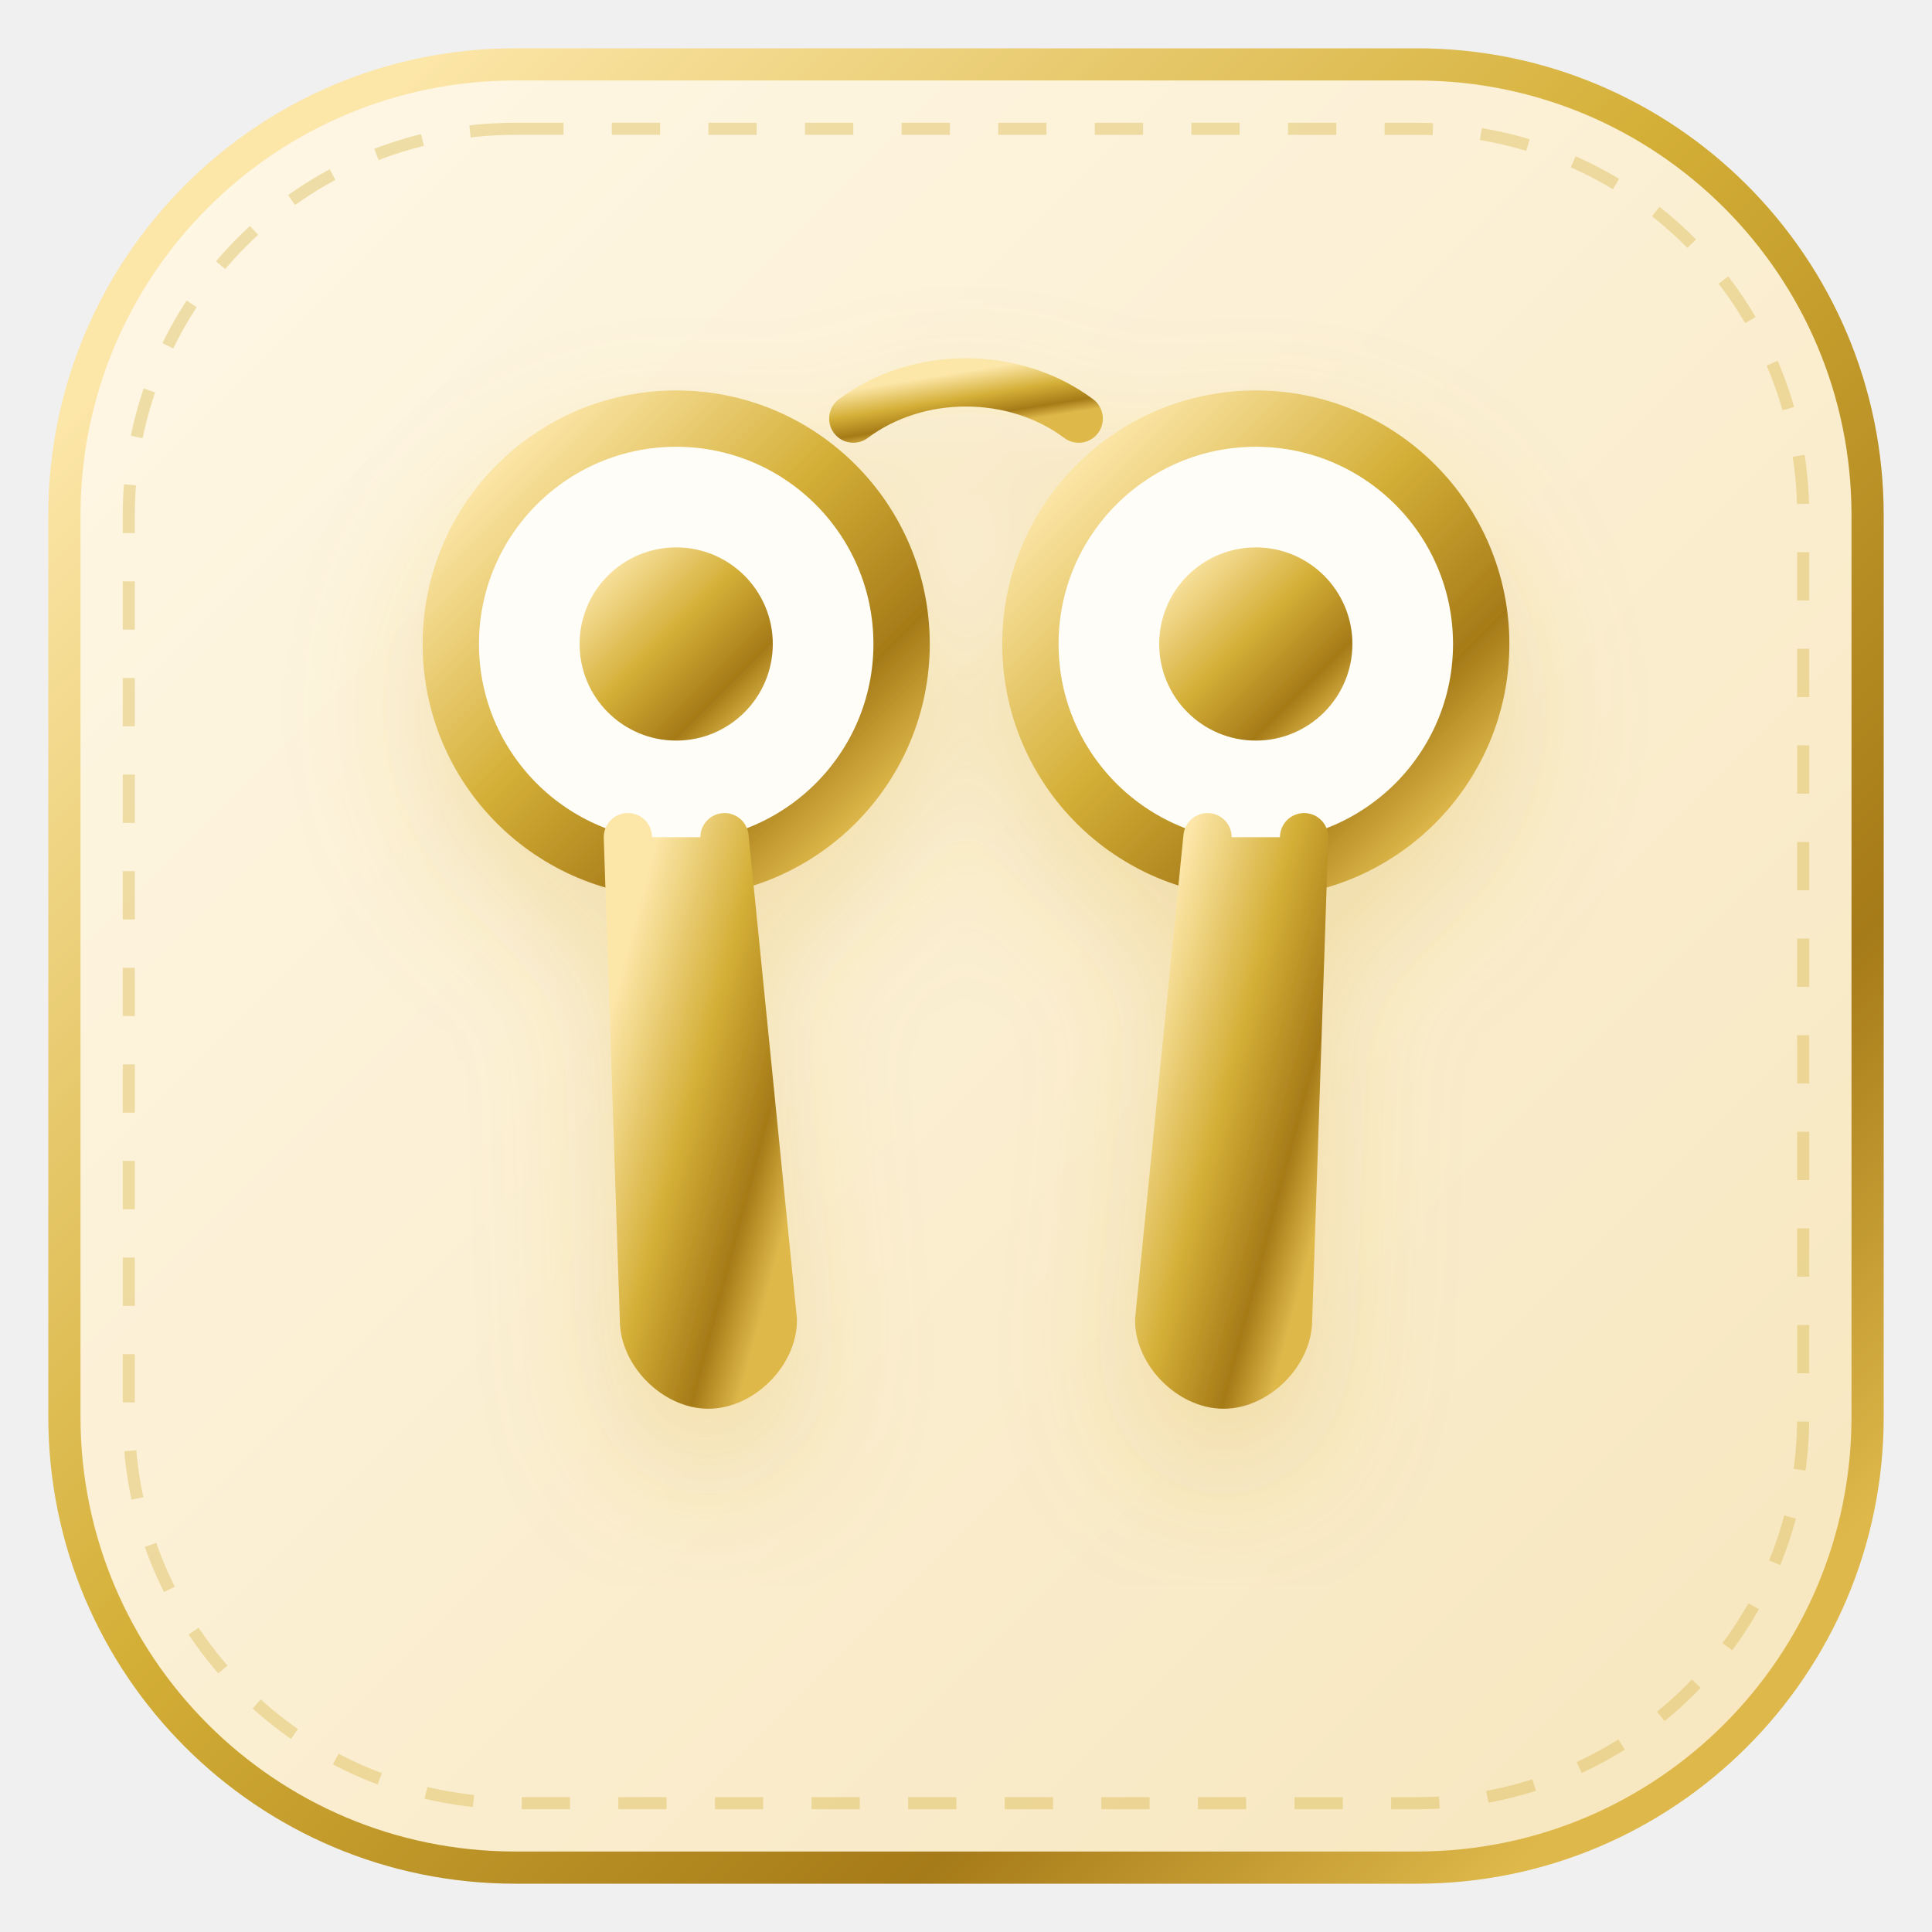
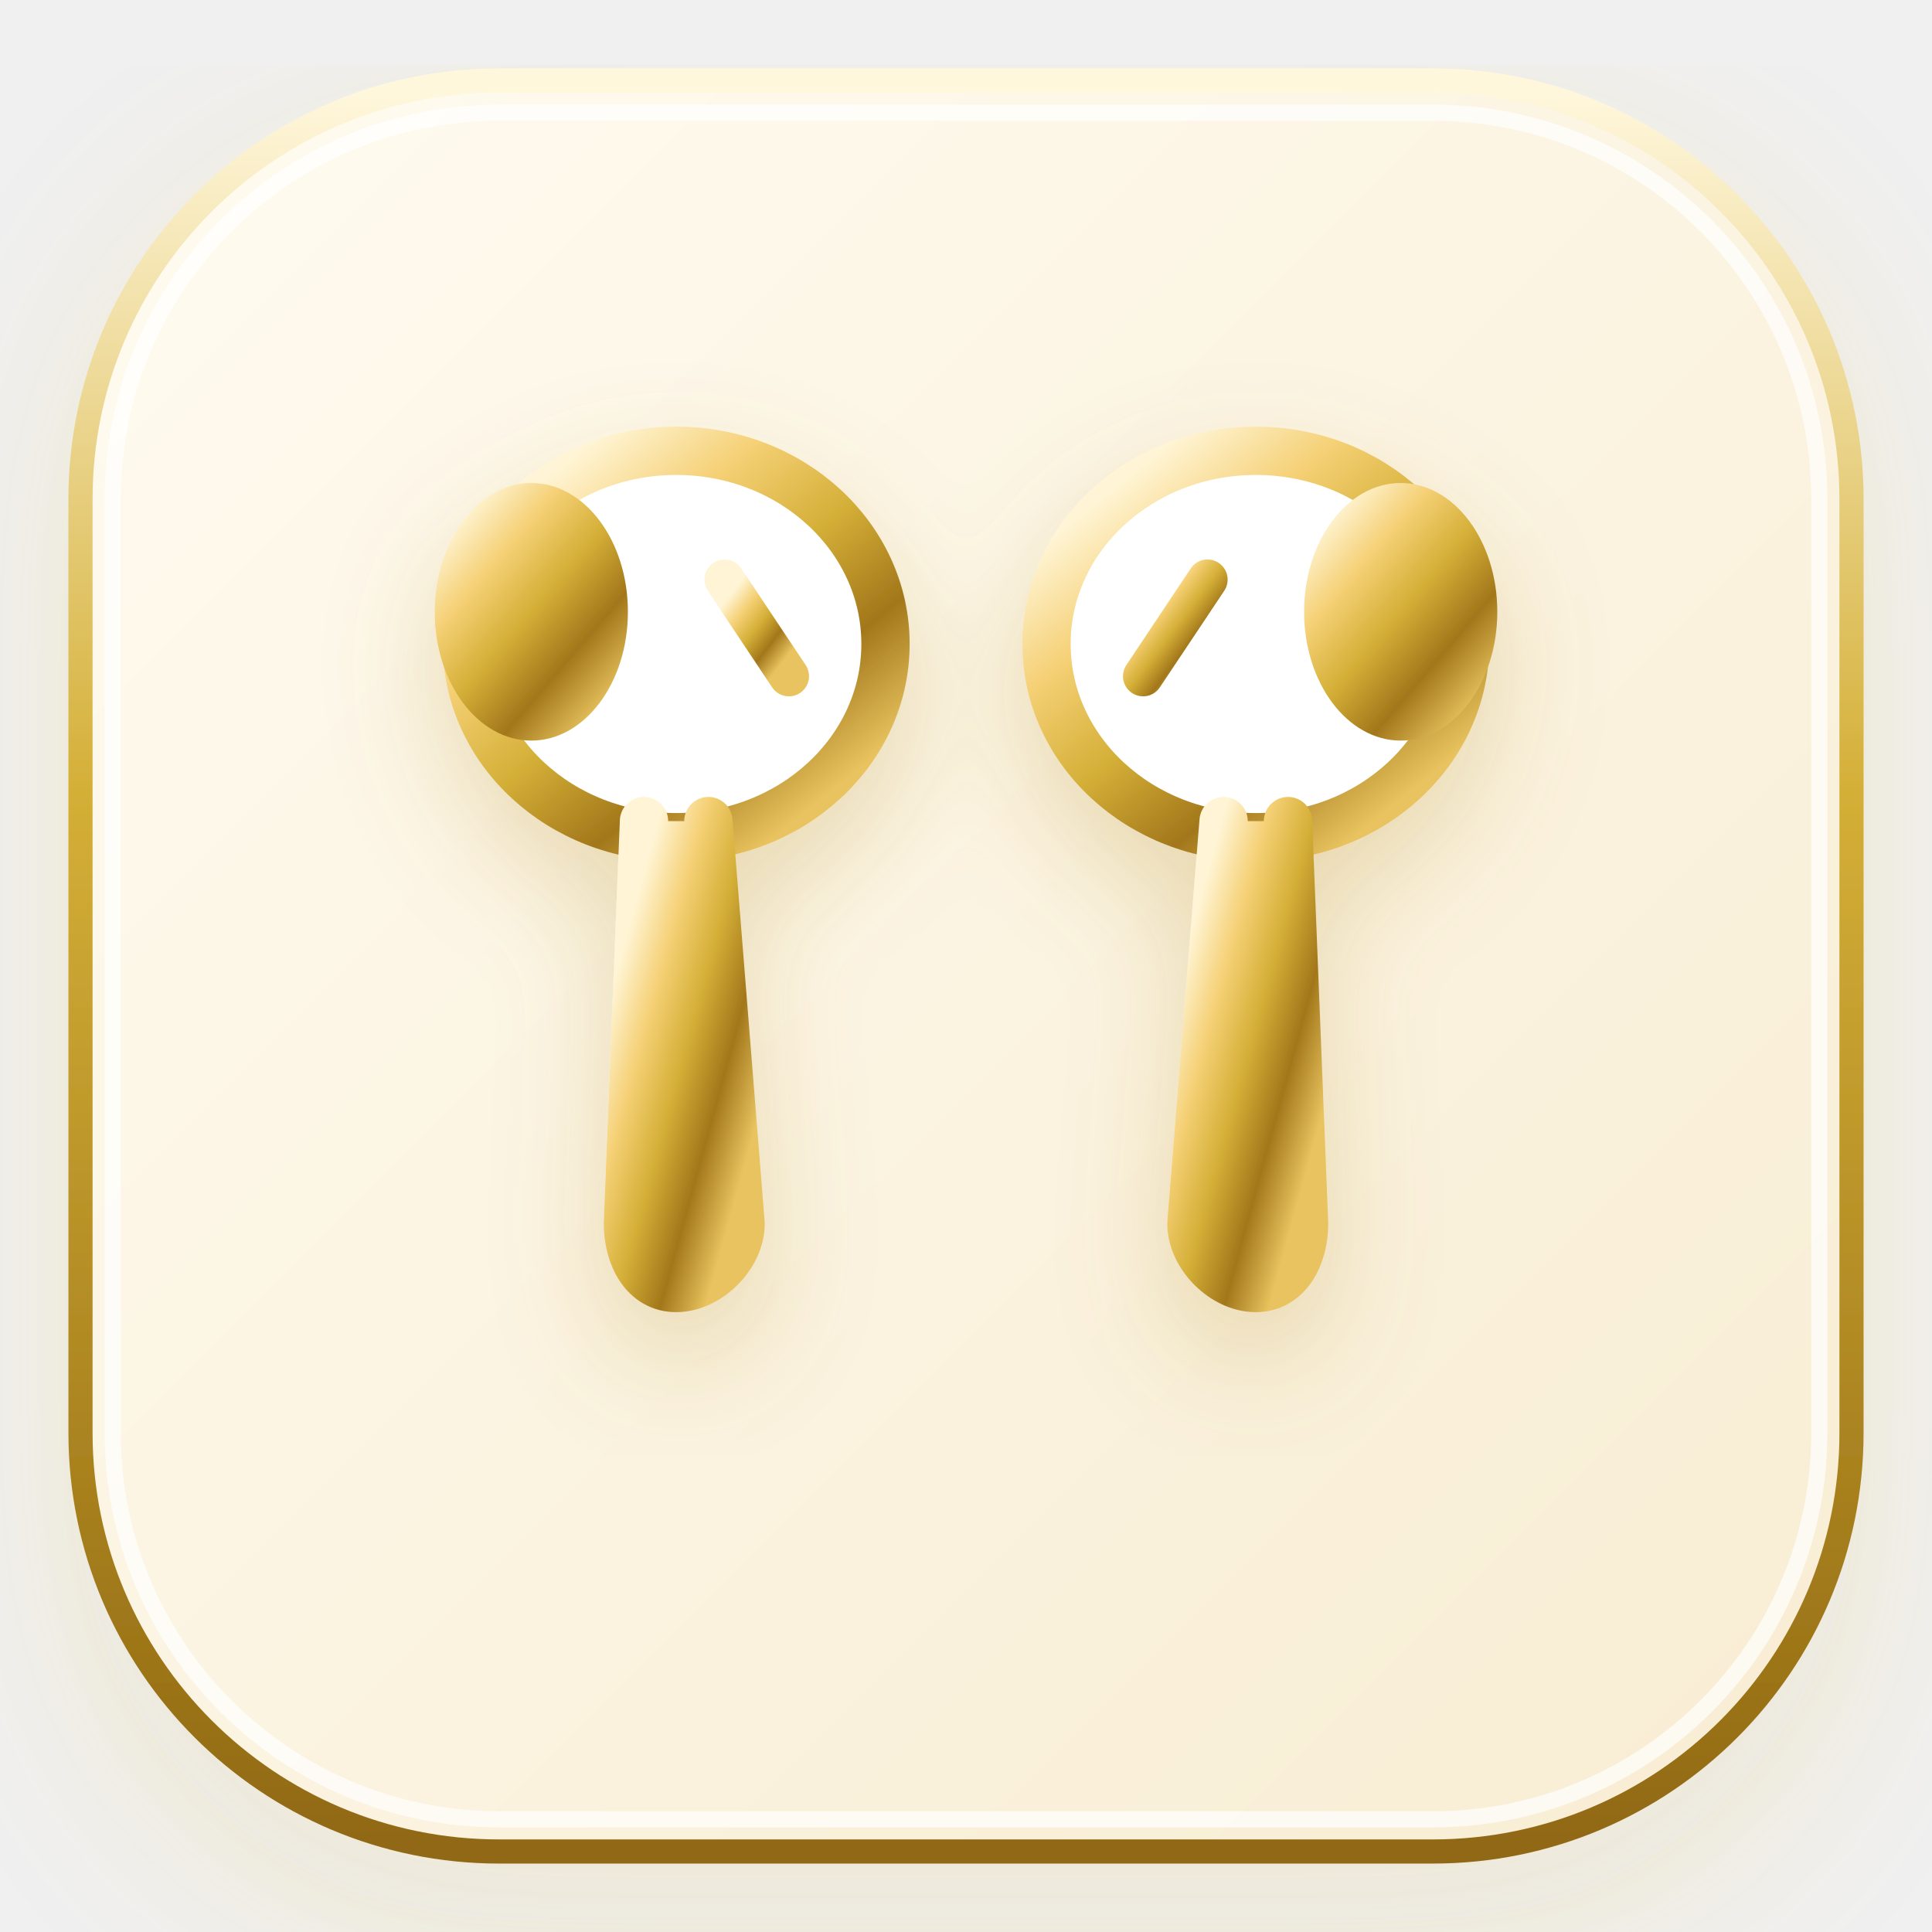
<svg xmlns="http://www.w3.org/2000/svg" viewBox="0 0 120 120" width="120" height="120" fill="none">
  <defs>
-     <linearGradient id="eltronGold" x1="10%" y1="10%" x2="90%" y2="90%">
-       <stop offset="0%" stop-color="#FCE6A8" />
-       <stop offset="45%" stop-color="#D4AF37" />
-       <stop offset="80%" stop-color="#A57A18" />
-       <stop offset="100%" stop-color="#DEB84A" />
+     <linearGradient id="appleGoldSheen" x1="15%" y1="10%" x2="85%" y2="90%">
+       <stop offset="0%" stop-color="#FFF5D6" />
+       <stop offset="25%" stop-color="#F5D075" />
+       <stop offset="50%" stop-color="#D4AF37" />
+       <stop offset="75%" stop-color="#A2771B" />
+       <stop offset="100%" stop-color="#E8C35E" />
    </linearGradient>
-     <linearGradient id="goldLight" x1="0%" y1="0%" x2="100%" y2="100%">
-       <stop offset="0%" stop-color="#FFF8E7" />
-       <stop offset="100%" stop-color="#F7E6BD" />
+     <linearGradient id="appleGoldSoft" x1="0%" y1="0%" x2="100%" y2="100%">
+       <stop offset="0%" stop-color="#FFFBF0" />
+       <stop offset="100%" stop-color="#F8EDD3" />
    </linearGradient>
-     <linearGradient id="goldBadge" x1="0%" y1="0%" x2="0%" y2="100%">
-       <stop offset="0%" stop-color="#D4AF37" />
-       <stop offset="100%" stop-color="#996E14" />
+     <linearGradient id="appleGoldRim" x1="0%" y1="0%" x2="0%" y2="100%">
+       <stop offset="0%" stop-color="#FFF7DC" />
+       <stop offset="40%" stop-color="#D4AF37" />
+       <stop offset="100%" stop-color="#916912" />
    </linearGradient>
-     <filter id="softGlow" x="-20%" y="-20%" width="140%" height="140%">
-       <feDropShadow dx="0" dy="4" stdDeviation="4" flood-color="#D4AF37" flood-opacity="0.25" />
+     <filter id="appleShadow" x="-20%" y="-20%" width="140%" height="140%">
+       <feDropShadow dx="0" dy="3" stdDeviation="3.5" flood-color="#A57A18" flood-opacity="0.22" />
+     </filter>
+     <filter id="tileShadow" x="-10%" y="-10%" width="120%" height="120%">
+       <feDropShadow dx="0" dy="4" stdDeviation="6" flood-color="#D4AF37" flood-opacity="0.16" />
    </filter>
  </defs>
-   <rect x="4" y="4" width="112" height="112" rx="28" fill="url(#goldLight)" stroke="url(#eltronGold)" stroke-width="2" />
-   <rect x="8" y="8" width="104" height="104" rx="24" fill="none" stroke="#D4AF37" stroke-width="0.75" stroke-opacity="0.35" stroke-dasharray="3 3" />
-   <g filter="url(#softGlow)">
-     <circle cx="42" cy="40" r="14" stroke="url(#eltronGold)" stroke-width="3.5" fill="#FFFDF8" />
-     <path d="M45 52 L48 82 C48 84 46 86 44 86 C42 86 40 84 40 82 L39 52" stroke="url(#eltronGold)" stroke-width="3" stroke-linecap="round" fill="url(#eltronGold)" />
-     <circle cx="42" cy="40" r="6" fill="url(#eltronGold)" />
-     <circle cx="78" cy="40" r="14" stroke="url(#eltronGold)" stroke-width="3.5" fill="#FFFDF8" />
-     <path d="M75 52 L72 82 C72 84 74 86 76 86 C78 86 80 84 80 82 L81 52" stroke="url(#eltronGold)" stroke-width="3" stroke-linecap="round" fill="url(#eltronGold)" />
-     <circle cx="78" cy="40" r="6" fill="url(#eltronGold)" />
-     <path d="M53 26 C57 23 63 23 67 26" stroke="url(#eltronGold)" stroke-width="3" stroke-linecap="round" fill="none" />
+   <rect x="5" y="5" width="110" height="110" rx="26" fill="url(#appleGoldSoft)" stroke="url(#appleGoldRim)" stroke-width="1.5" filter="url(#tileShadow)" />
+   <rect x="7" y="7" width="106" height="106" rx="24" fill="none" stroke="#FFFFFF" stroke-width="1" stroke-opacity="0.7" />
+   <g filter="url(#appleShadow)">
+     <ellipse cx="42" cy="40" rx="13" ry="12" stroke="url(#appleGoldSheen)" stroke-width="3" fill="#FFFFFF" />
+     <ellipse cx="33" cy="38" rx="6" ry="8" fill="url(#appleGoldSheen)" />
+     <path d="M44 51 L46 76 C46 78 44 80 42 80 C40 80 39 78 39 76 L40 51" stroke="url(#appleGoldSheen)" stroke-width="3" stroke-linecap="round" fill="url(#appleGoldSheen)" />
+     <line x1="45" y1="36" x2="49" y2="42" stroke="url(#appleGoldSheen)" stroke-width="2.5" stroke-linecap="round" />
+     <ellipse cx="78" cy="40" rx="13" ry="12" stroke="url(#appleGoldSheen)" stroke-width="3" fill="#FFFFFF" />
+     <ellipse cx="87" cy="38" rx="6" ry="8" fill="url(#appleGoldSheen)" />
+     <path d="M76 51 L74 76 C74 78 76 80 78 80 C80 80 81 78 81 76 L80 51" stroke="url(#appleGoldSheen)" stroke-width="3" stroke-linecap="round" fill="url(#appleGoldSheen)" />
+     <line x1="75" y1="36" x2="71" y2="42" stroke="url(#appleGoldSheen)" stroke-width="2.5" stroke-linecap="round" />
  </g>
</svg>
